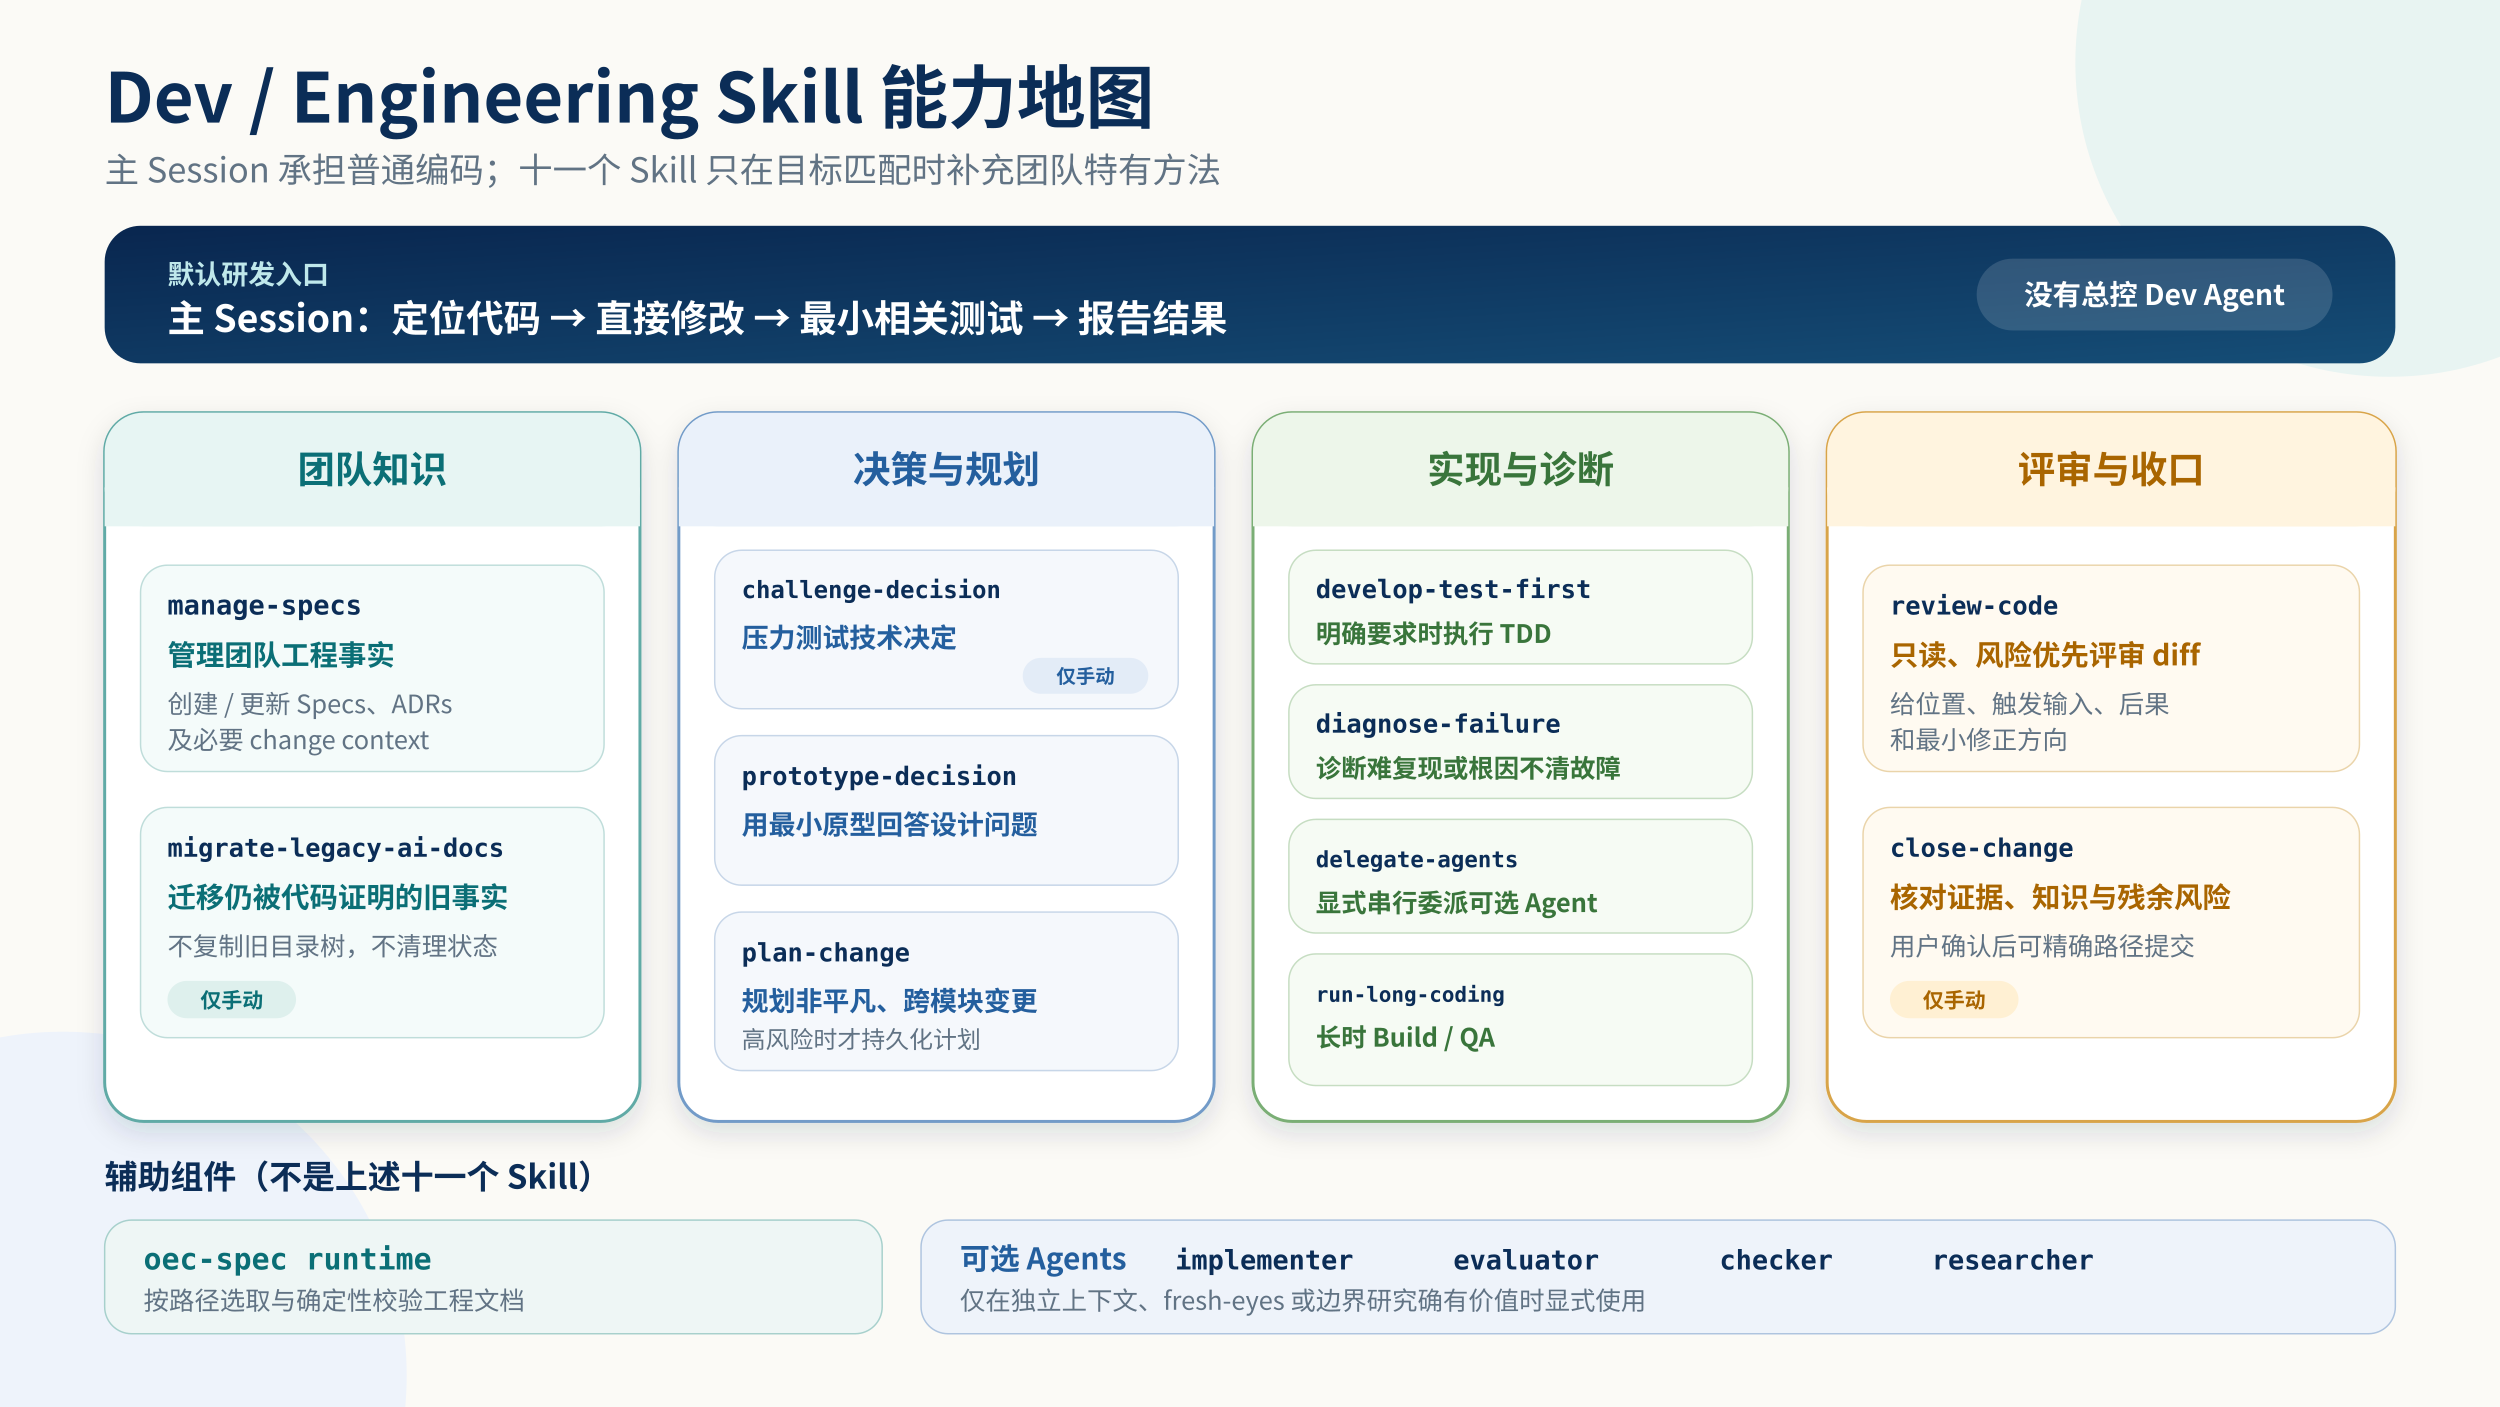
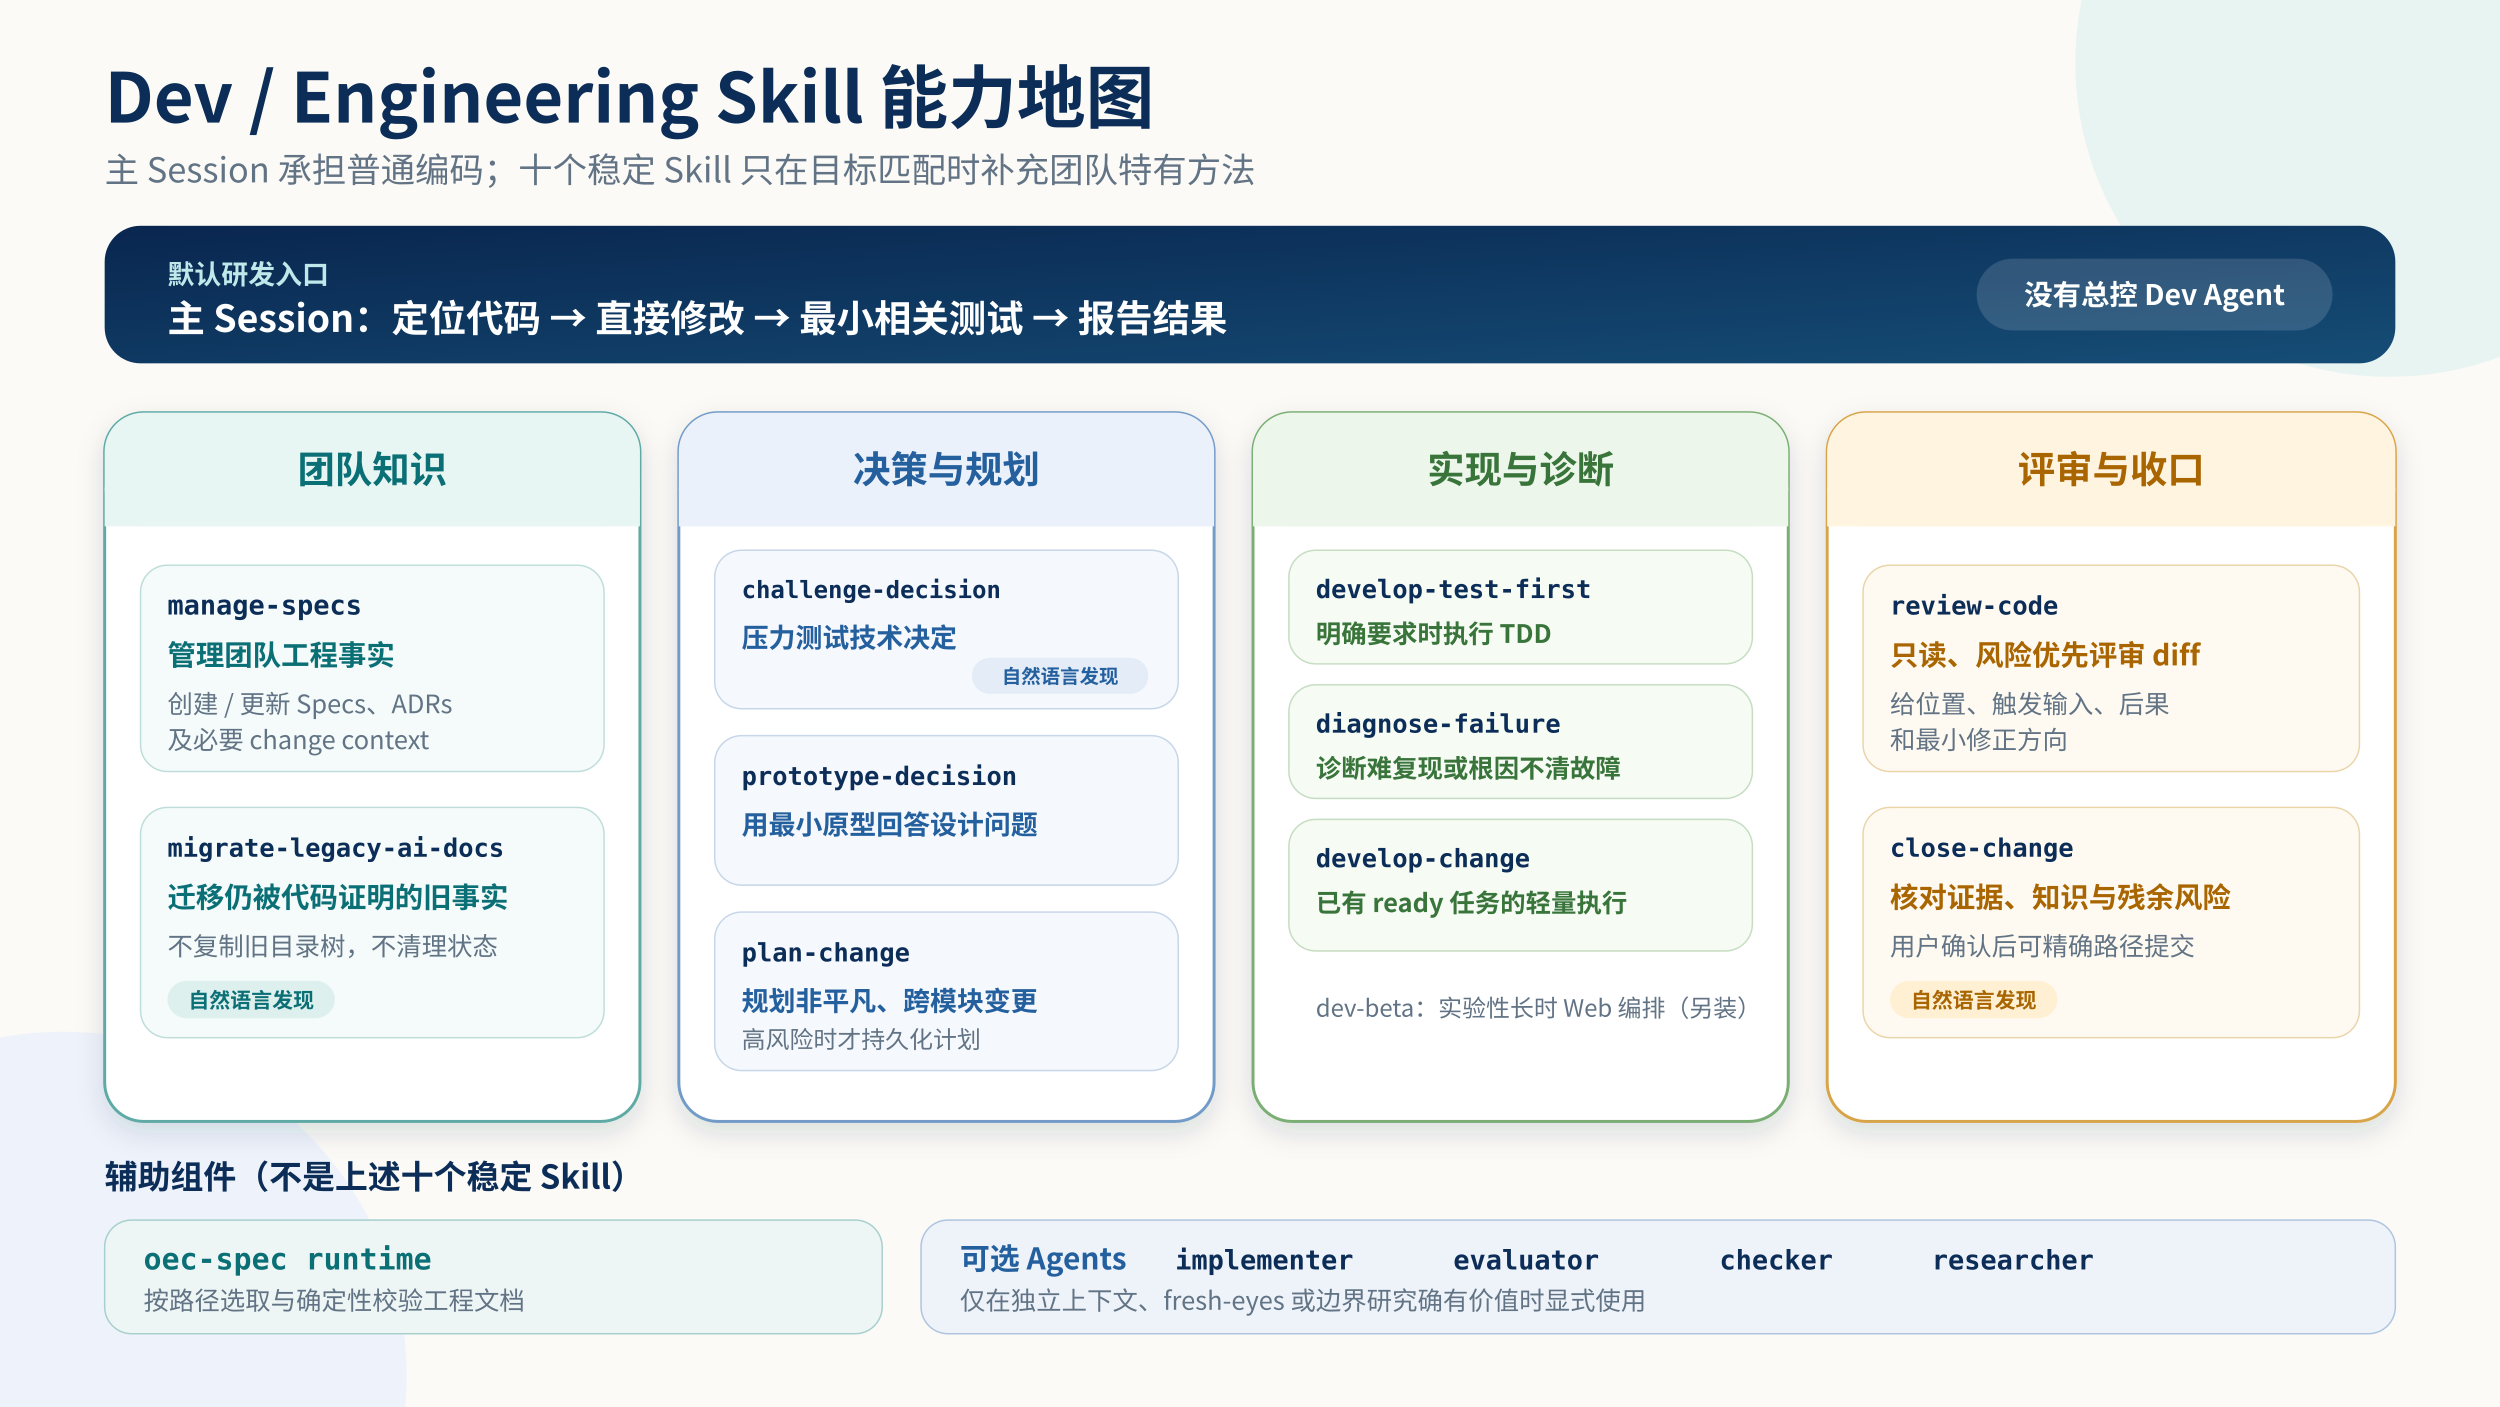
<svg xmlns="http://www.w3.org/2000/svg" width="1672" height="941" viewBox="0 0 1672 941" role="img" aria-labelledby="title desc">
  <defs>
    <linearGradient id="navy" x1="0" y1="0" x2="1" y2="1">
      <stop offset="0" stop-color="#09264f" />
      <stop offset="1" stop-color="#154d76" />
    </linearGradient>
    <filter id="shadow" x="-15%" y="-15%" width="130%" height="140%">
      <feDropShadow dx="0" dy="7" stdDeviation="9" flood-color="#17324d" flood-opacity="0.13" />
    </filter>
    <style>
      text { font-family: "PingFang SC", "Noto Sans CJK SC", "Microsoft YaHei", Arial, sans-serif; }
      .navy { fill: #0b2d57; }
      .muted { fill: #617384; }
      .code { font-family: "SFMono-Regular", Menlo, Consolas, monospace; }
    </style>
  </defs>
  <rect width="1672" height="941" fill="#fbfaf6" />
  <circle cx="1598" cy="42" r="210" fill="#e8f4f2" />
  <circle cx="42" cy="920" r="230" fill="#eef3fb" />
  <text x="70" y="82" class="navy" font-size="46" font-weight="800">Dev / Engineering Skill 能力地图</text>
-   <text x="70" y="122" class="muted" font-size="23">主 Session 承担普通编码；十一个 Skill 只在目标匹配时补充团队特有方法</text>
+   <text x="70" y="122" class="muted" font-size="23">主 Session 承担普通编码；十个稳定 Skill 只在目标匹配时补充团队特有方法</text>
  <rect x="70" y="151" width="1532" height="92" rx="24" fill="url(#navy)" />
  <text x="112" y="190" fill="#bfe8eb" font-size="18" font-weight="700">默认研发入口</text>
  <text x="112" y="222" fill="#fff" font-size="25" font-weight="800">主 Session：定位代码 → 直接修改 → 最小相关测试 → 报告结果</text>
  <rect x="1322" y="173" width="238" height="48" rx="24" fill="#fff" opacity="0.14" />
  <text x="1441" y="204" fill="#fff" font-size="19" font-weight="700" text-anchor="middle">没有总控 Dev Agent</text>
  <g filter="url(#shadow)">
    <rect x="70" y="276" width="358" height="474" rx="26" fill="#fff" stroke="#61aaa6" stroke-width="2" />
    <rect x="454" y="276" width="358" height="474" rx="26" fill="#fff" stroke="#729bc8" stroke-width="2" />
    <rect x="838" y="276" width="358" height="474" rx="26" fill="#fff" stroke="#7aae75" stroke-width="2" />
    <rect x="1222" y="276" width="380" height="474" rx="26" fill="#fff" stroke="#d8a448" stroke-width="2" />
  </g>
  <rect x="70" y="276" width="358" height="76" rx="26" fill="#e7f5f3" />
  <rect x="70" y="326" width="358" height="26" fill="#e7f5f3" />
  <text x="249" y="323" fill="#0b6f76" font-size="25" font-weight="800" text-anchor="middle">团队知识</text>
  <rect x="454" y="276" width="358" height="76" rx="26" fill="#eaf1fa" />
  <rect x="454" y="326" width="358" height="26" fill="#eaf1fa" />
  <text x="633" y="323" fill="#245f9e" font-size="25" font-weight="800" text-anchor="middle">决策与规划</text>
  <rect x="838" y="276" width="358" height="76" rx="26" fill="#edf6ea" />
  <rect x="838" y="326" width="358" height="26" fill="#edf6ea" />
  <text x="1017" y="323" fill="#39753b" font-size="25" font-weight="800" text-anchor="middle">实现与诊断</text>
  <rect x="1222" y="276" width="380" height="76" rx="26" fill="#fff4df" />
  <rect x="1222" y="326" width="380" height="26" fill="#fff4df" />
  <text x="1412" y="323" fill="#a96500" font-size="25" font-weight="800" text-anchor="middle">评审与收口</text>
  <rect x="94" y="378" width="310" height="138" rx="18" fill="#f4fbfa" stroke="#bfddda" />
  <text x="112" y="411" class="navy code" font-size="18" font-weight="800">manage-specs</text>
  <text x="112" y="445" fill="#0b6f76" font-size="19" font-weight="700">管理团队工程事实</text>
  <text x="112" y="477" class="muted" font-size="17">创建 / 更新 Specs、ADRs</text>
  <text x="112" y="501" class="muted" font-size="17">及必要 change context</text>
  <rect x="94" y="540" width="310" height="154" rx="18" fill="#f4fbfa" stroke="#bfddda" />
  <text x="112" y="573" class="navy code" font-size="17" font-weight="800">migrate-legacy-ai-docs</text>
  <text x="112" y="607" fill="#0b6f76" font-size="19" font-weight="700">迁移仍被代码证明的旧事实</text>
  <text x="112" y="639" class="muted" font-size="17">不复制旧目录树，不清理状态</text>
-   <rect x="112" y="656" width="86" height="25" rx="13" fill="#def0ed" />
-   <text x="155" y="674" fill="#0b6f76" font-size="14" font-weight="800" text-anchor="middle">仅手动</text>
+   <rect x="112" y="656" width="112" height="25" rx="13" fill="#def0ed" />
+   <text x="168" y="674" fill="#0b6f76" font-size="14" font-weight="800" text-anchor="middle">自然语言发现</text>
  <rect x="478" y="368" width="310" height="106" rx="18" fill="#f5f8fc" stroke="#c7d6e8" />
  <text x="496" y="400" class="navy code" font-size="16" font-weight="800">challenge-decision</text>
  <text x="496" y="433" fill="#245f9e" font-size="18" font-weight="700">压力测试技术决定</text>
-   <rect x="684" y="440" width="84" height="24" rx="12" fill="#e3ecf7" />
-   <text x="726" y="457" fill="#245f9e" font-size="13" font-weight="800" text-anchor="middle">仅手动</text>
+   <rect x="650" y="440" width="118" height="24" rx="12" fill="#e3ecf7" />
+   <text x="709" y="457" fill="#245f9e" font-size="13" font-weight="800" text-anchor="middle">自然语言发现</text>
  <rect x="478" y="492" width="310" height="100" rx="18" fill="#f5f8fc" stroke="#c7d6e8" />
  <text x="496" y="525" class="navy code" font-size="17" font-weight="800">prototype-decision</text>
  <text x="496" y="558" fill="#245f9e" font-size="18" font-weight="700">用最小原型回答设计问题</text>
  <rect x="478" y="610" width="310" height="106" rx="18" fill="#f5f8fc" stroke="#c7d6e8" />
  <text x="496" y="643" class="navy code" font-size="17" font-weight="800">plan-change</text>
  <text x="496" y="676" fill="#245f9e" font-size="18" font-weight="700">规划非平凡、跨模块变更</text>
  <text x="496" y="701" class="muted" font-size="16">高风险时才持久化计划</text>
  <rect x="862" y="368" width="310" height="76" rx="18" fill="#f6fbf4" stroke="#c6ddc2" />
  <text x="880" y="400" class="navy code" font-size="17" font-weight="800">develop-test-first</text>
  <text x="880" y="430" fill="#39753b" font-size="17" font-weight="700">明确要求时执行 TDD</text>
  <rect x="862" y="458" width="310" height="76" rx="18" fill="#f6fbf4" stroke="#c6ddc2" />
  <text x="880" y="490" class="navy code" font-size="17" font-weight="800">diagnose-failure</text>
  <text x="880" y="520" fill="#39753b" font-size="17" font-weight="700">诊断难复现或根因不清故障</text>
-   <rect x="862" y="548" width="310" height="76" rx="18" fill="#f6fbf4" stroke="#c6ddc2" />
-   <text x="880" y="580" class="navy code" font-size="15" font-weight="800">delegate-agents</text>
-   <text x="880" y="610" fill="#39753b" font-size="17" font-weight="700">显式串行委派可选 Agent</text>
-   <rect x="862" y="638" width="310" height="88" rx="18" fill="#f6fbf4" stroke="#c6ddc2" />
-   <text x="880" y="670" class="navy code" font-size="14" font-weight="800">run-long-coding</text>
-   <text x="880" y="700" fill="#39753b" font-size="17" font-weight="700">长时 Build / QA</text>
+   <rect x="862" y="548" width="310" height="88" rx="18" fill="#f6fbf4" stroke="#c6ddc2" />
+   <text x="880" y="580" class="navy code" font-size="17" font-weight="800">develop-change</text>
+   <text x="880" y="610" fill="#39753b" font-size="17" font-weight="700">已有 ready 任务的轻量执行</text>
+   <text x="880" y="680" class="muted" font-size="16">dev-beta：实验性长时 Web 编排（另装）</text>
  <rect x="1246" y="378" width="332" height="138" rx="18" fill="#fffaf1" stroke="#ead4aa" />
  <text x="1264" y="411" class="navy code" font-size="17" font-weight="800">review-code</text>
  <text x="1264" y="445" fill="#a96500" font-size="19" font-weight="700">只读、风险优先评审 diff</text>
  <text x="1264" y="477" class="muted" font-size="17">给位置、触发输入、后果</text>
  <text x="1264" y="501" class="muted" font-size="17">和最小修正方向</text>
  <rect x="1246" y="540" width="332" height="154" rx="18" fill="#fffaf1" stroke="#ead4aa" />
  <text x="1264" y="573" class="navy code" font-size="17" font-weight="800">close-change</text>
  <text x="1264" y="607" fill="#a96500" font-size="19" font-weight="700">核对证据、知识与残余风险</text>
  <text x="1264" y="639" class="muted" font-size="17">用户确认后可精确路径提交</text>
-   <rect x="1264" y="656" width="86" height="25" rx="13" fill="#fff0d3" />
-   <text x="1307" y="674" fill="#a96500" font-size="14" font-weight="800" text-anchor="middle">仅手动</text>
-   <text x="70" y="795" class="navy" font-size="22" font-weight="800">辅助组件（不是上述十一个 Skill）</text>
+   <rect x="1264" y="656" width="112" height="25" rx="13" fill="#fff0d3" />
+   <text x="1320" y="674" fill="#a96500" font-size="14" font-weight="800" text-anchor="middle">自然语言发现</text>
+   <text x="70" y="795" class="navy" font-size="22" font-weight="800">辅助组件（不是上述十个稳定 Skill）</text>
  <rect x="70" y="816" width="520" height="76" rx="18" fill="#eef6f5" stroke="#a7d0cc" />
  <text x="96" y="849" fill="#0b6f76" class="code" font-size="20" font-weight="800">oec-spec runtime</text>
  <text x="96" y="876" class="muted" font-size="17">按路径选取与确定性校验工程文档</text>
  <rect x="616" y="816" width="986" height="76" rx="18" fill="#eef3fa" stroke="#aec4df" />
  <text x="642" y="849" fill="#245f9e" font-size="20" font-weight="800">可选 Agents</text>
  <text x="786" y="849" class="navy code" font-size="18" font-weight="700">implementer</text>
  <text x="972" y="849" class="navy code" font-size="18" font-weight="700">evaluator</text>
  <text x="1150" y="849" class="navy code" font-size="18" font-weight="700">checker</text>
  <text x="1292" y="849" class="navy code" font-size="18" font-weight="700">researcher</text>
  <text x="642" y="876" class="muted" font-size="17">仅在独立上下文、fresh-eyes 或边界研究确有价值时显式使用</text>
</svg>
